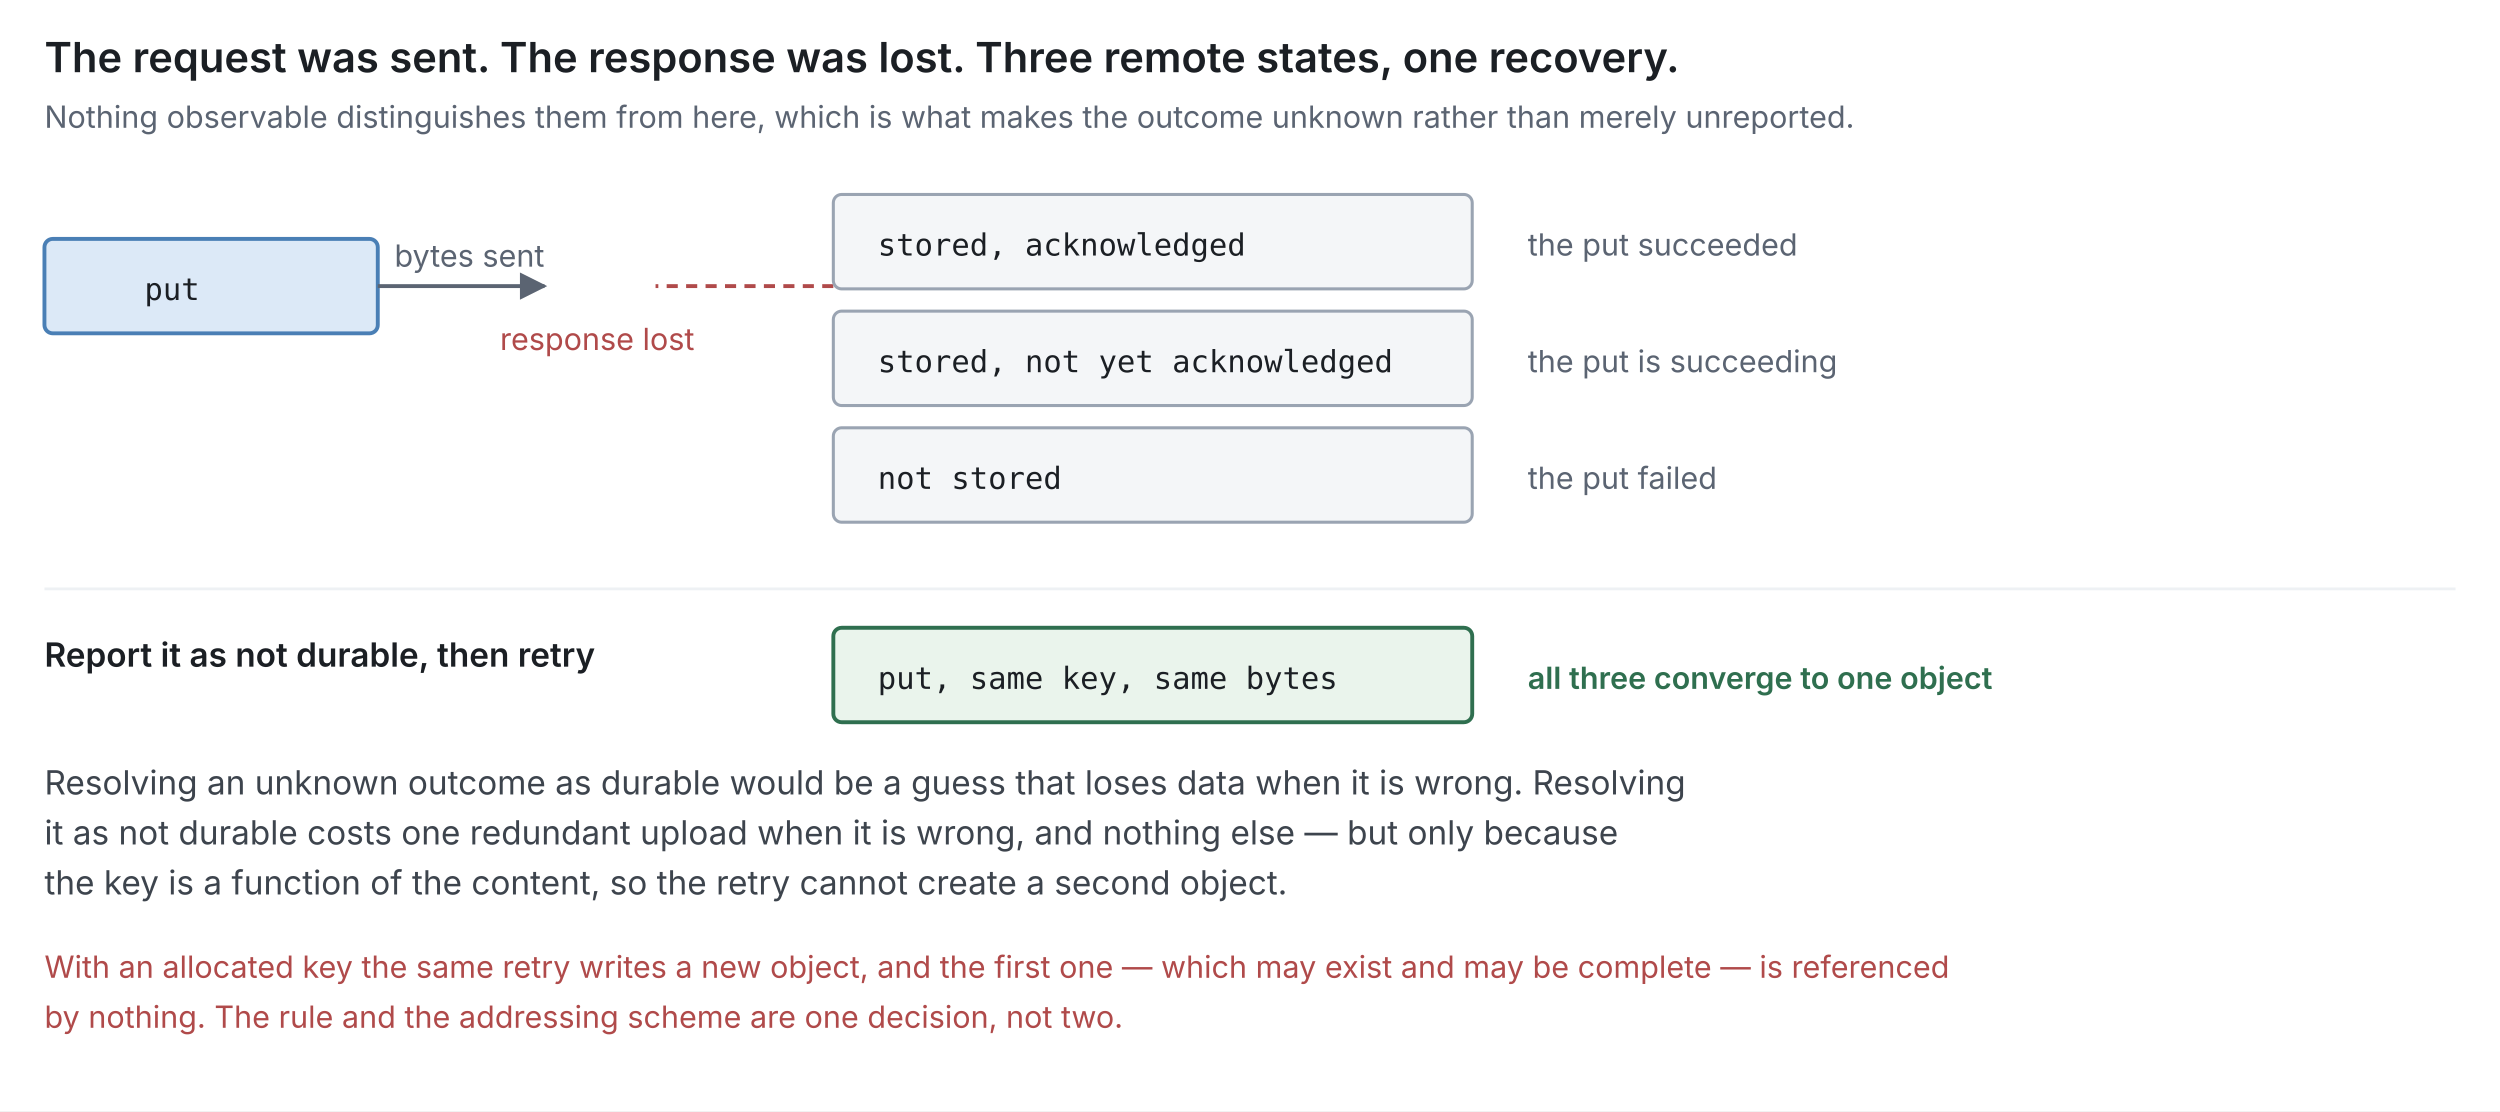
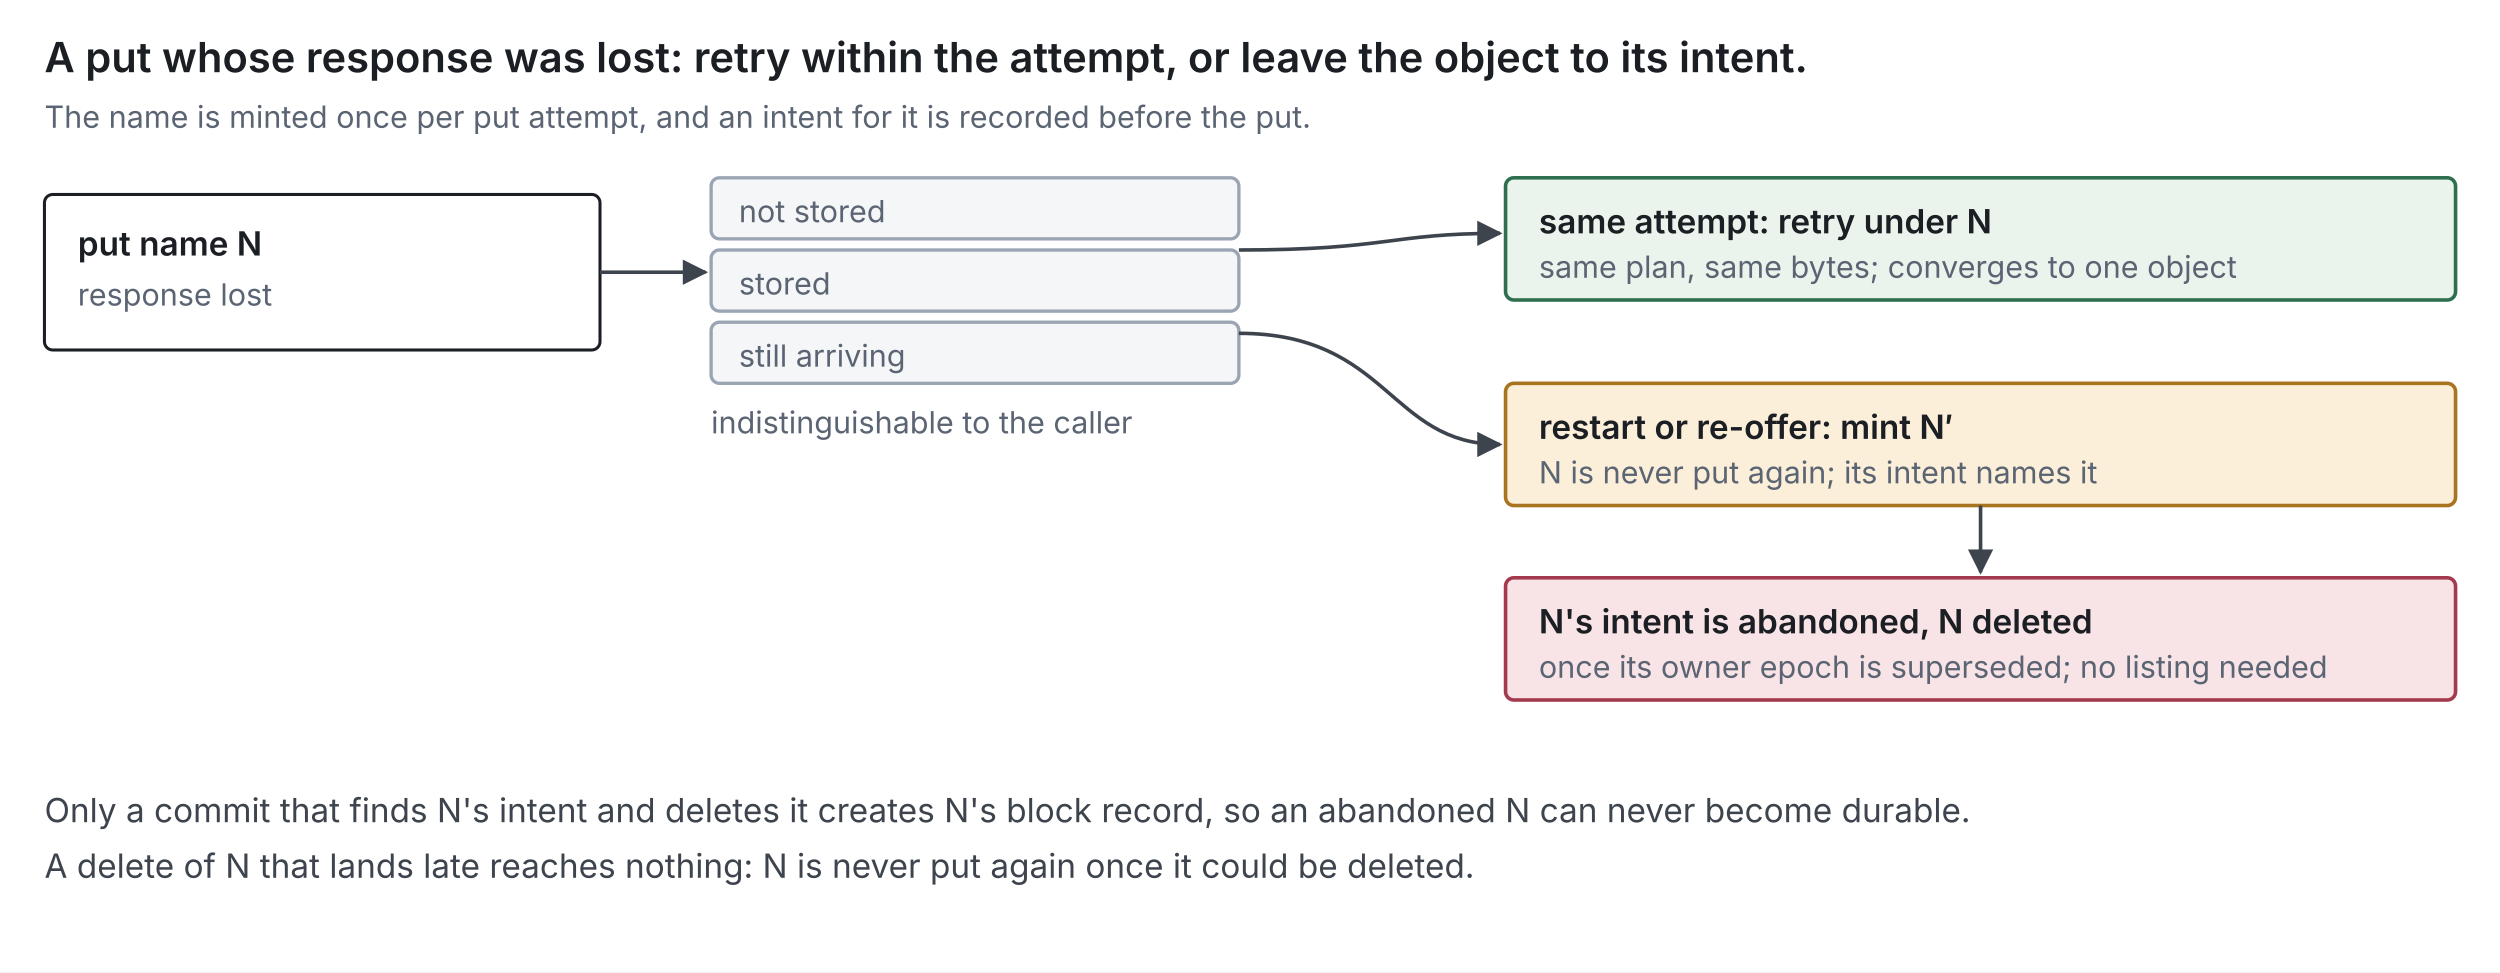
- <svg xmlns="http://www.w3.org/2000/svg" viewBox="0 0 900 400" width="900" height="400" font-family="system-ui,-apple-system,Segoe UI,sans-serif">
+ <svg xmlns="http://www.w3.org/2000/svg" viewBox="0 0 900 350" width="900" height="350" font-family="system-ui,-apple-system,Segoe UI,sans-serif">
  <defs>
    <style>
-       .t  { font-size: 15px; font-weight: 600; fill: #1b1f24 }
-       .rl { font-size: 12px; font-weight: 600; fill: #1b1f24 }
-       .l  { font-size: 12px; fill: #3d444d }
-       .s  { font-size: 11px; fill: #5b6472 }
-       .m  { font-family: ui-monospace,SFMono-Regular,Menlo,monospace; font-size: 11px; fill: #1b1f24 }
-       .why  { font-size: 11px; fill: #b04a4a }
-       .ok   { font-size: 11px; font-weight: 600; fill: #2f6f4f }
-       .bx { fill: #dce9f7; stroke: #4a7fb5; stroke-width: 1.4 }
-       .bg { fill: #eaf4ec; stroke: #2f6f4f; stroke-width: 1.4 }
-       .bn { fill: #f4f6f8; stroke: #9aa4b2; stroke-width: 1.1 }
-     </style>
-     <marker id="a3u" viewBox="0 0 10 10" refX="9" refY="5" markerWidth="7" markerHeight="7" orient="auto">
-       <path d="M0,0 L10,5 L0,10 z" fill="#5b6472" />
+ .t{font-size:15px;font-weight:600;fill:#1b1f24}.h{font-size:12px;font-weight:600;fill:#1b1f24}.l{font-size:12px;fill:#3d444d}.s{font-size:11px;fill:#5b6472}
+ .m{font-family:ui-monospace,SFMono-Regular,Menlo,monospace;font-size:11px;fill:#1b1f24}
+ .env{fill:#f4f6f8;stroke:#9aa4b2;stroke-width:1.2}.c{fill:#dce9f7;stroke:#4a7fb5;stroke-width:1.3}.a{fill:#eaf4ec;stroke:#2f6f4f;stroke-width:1.3}
+ .p{fill:#ffffff;stroke:#1b1f24;stroke-width:1.1}.k{fill:#fbefd9;stroke:#a8741f;stroke-width:1.3}.r{fill:#f8e3e6;stroke:#a33a4d;stroke-width:1.3}
+ .ar{stroke:#3d444d;stroke-width:1.3;fill:none;marker-end:url(#h)}.dash{stroke:#9aa4b2;stroke-width:1.1;stroke-dasharray:4 3;fill:none}
+ </style>
+     <marker id="h" viewBox="0 0 10 10" refX="9" refY="5" markerWidth="7" markerHeight="7" orient="auto-start-reverse">
+       <path d="M0 0L10 5L0 10z" fill="#3d444d" />
    </marker>
  </defs>
-   <rect width="900" height="400" fill="#ffffff" />
-   <text x="16" y="26" class="t">The request was sent. The response was lost. Three remote states, one recovery.</text>
-   <text x="16" y="46" class="s">Nothing observable distinguishes them from here, which is what makes the outcome unknown rather than merely unreported.</text>
-   <rect x="16" y="86" width="120" height="34" rx="3" class="bx" />
-   <text x="52" y="108" class="m">put</text>
-   <line x1="136" y1="103" x2="196" y2="103" stroke="#5b6472" stroke-width="1.4" marker-end="url(#a3u)" />
-   <text x="142" y="96" class="s">bytes sent</text>
-   <line x1="300" y1="103" x2="236" y2="103" stroke="#b04a4a" stroke-width="1.4" stroke-dasharray="4 3" />
-   <text x="180" y="126" class="why">response lost</text>
-   <rect x="300" y="70" width="230" height="34" rx="3" class="bn" />
-   <text x="316" y="92" class="m">stored, acknowledged</text>
-   <rect x="300" y="112" width="230" height="34" rx="3" class="bn" />
-   <text x="316" y="134" class="m">stored, not yet acknowledged</text>
-   <rect x="300" y="154" width="230" height="34" rx="3" class="bn" />
-   <text x="316" y="176" class="m">not stored</text>
-   <text x="550" y="92" class="s">the put succeeded</text>
-   <text x="550" y="134" class="s">the put is succeeding</text>
-   <text x="550" y="176" class="s">the put failed</text>
-   <line x1="16" y1="212" x2="884" y2="212" stroke="#eef1f4" />
-   <text x="16" y="240" class="rl">Report it as not durable, then retry</text>
-   <rect x="300" y="226" width="230" height="34" rx="3" class="bg" />
-   <text x="316" y="248" class="m">put, same key, same bytes</text>
-   <text x="550" y="248" class="ok">all three converge to one object</text>
-   <text x="16" y="286" class="l">Resolving an unknown outcome as durable would be a guess that loses data when it is wrong. Resolving</text>
-   <text x="16" y="304" class="l">it as not durable costs one redundant upload when it is wrong, and nothing else — but only because</text>
-   <text x="16" y="322" class="l">the key is a function of the content, so the retry cannot create a second object.</text>
-   <text x="16" y="352" class="why">With an allocated key the same retry writes a new object, and the first one — which may exist and may be complete — is referenced</text>
-   <text x="16" y="370" class="why">by nothing. The rule and the addressing scheme are one decision, not two.</text>
+   <rect width="900" height="350" fill="#ffffff" />
+   <text x="16" y="26" class="t">A put whose response was lost: retry within the attempt, or leave the object to its intent.</text>
+   <text x="16" y="46" class="s">The name is minted once per put attempt, and an intent for it is recorded before the put.</text>
+   <rect x="16" y="70" width="200" height="56" rx="3" class="p" />
+   <text x="28" y="92" class="h">put name N</text>
+   <text x="28" y="110" class="s">response lost</text>
+   <path d="M216 98H254" class="ar" />
+   <rect x="256" y="64" width="190" height="22" rx="3" class="env" />
+   <text x="266" y="80" class="s">not stored</text>
+   <rect x="256" y="90" width="190" height="22" rx="3" class="env" />
+   <text x="266" y="106" class="s">stored</text>
+   <rect x="256" y="116" width="190" height="22" rx="3" class="env" />
+   <text x="266" y="132" class="s">still arriving</text>
+   <text x="256" y="156" class="s">indistinguishable to the caller</text>
+   <path d="M446 90C500 90 500 84 540 84" class="ar" />
+   <rect x="542" y="64" width="342" height="44" rx="3" class="a" />
+   <text x="554" y="84" class="h">same attempt: retry under N</text>
+   <text x="554" y="100" class="s">same plan, same bytes; converges to one object</text>
+   <path d="M446 120C500 120 500 160 540 160" class="ar" />
+   <rect x="542" y="138" width="342" height="44" rx="3" class="k" />
+   <text x="554" y="158" class="h">restart or re-offer: mint N′</text>
+   <text x="554" y="174" class="s">N is never put again; its intent names it</text>
+   <path d="M713 182V206" class="ar" />
+   <rect x="542" y="208" width="342" height="44" rx="3" class="r" />
+   <text x="554" y="228" class="h">N's intent is abandoned, N deleted</text>
+   <text x="554" y="244" class="s">once its owner epoch is superseded; no listing needed</text>
+   <text x="16" y="296" class="l">Only a commit that finds N's intent and deletes it creates N's block record, so an abandoned N can never become durable.</text>
+   <text x="16" y="316" class="l">A delete of N that lands late reaches nothing: N is never put again once it could be deleted.</text>
</svg>
